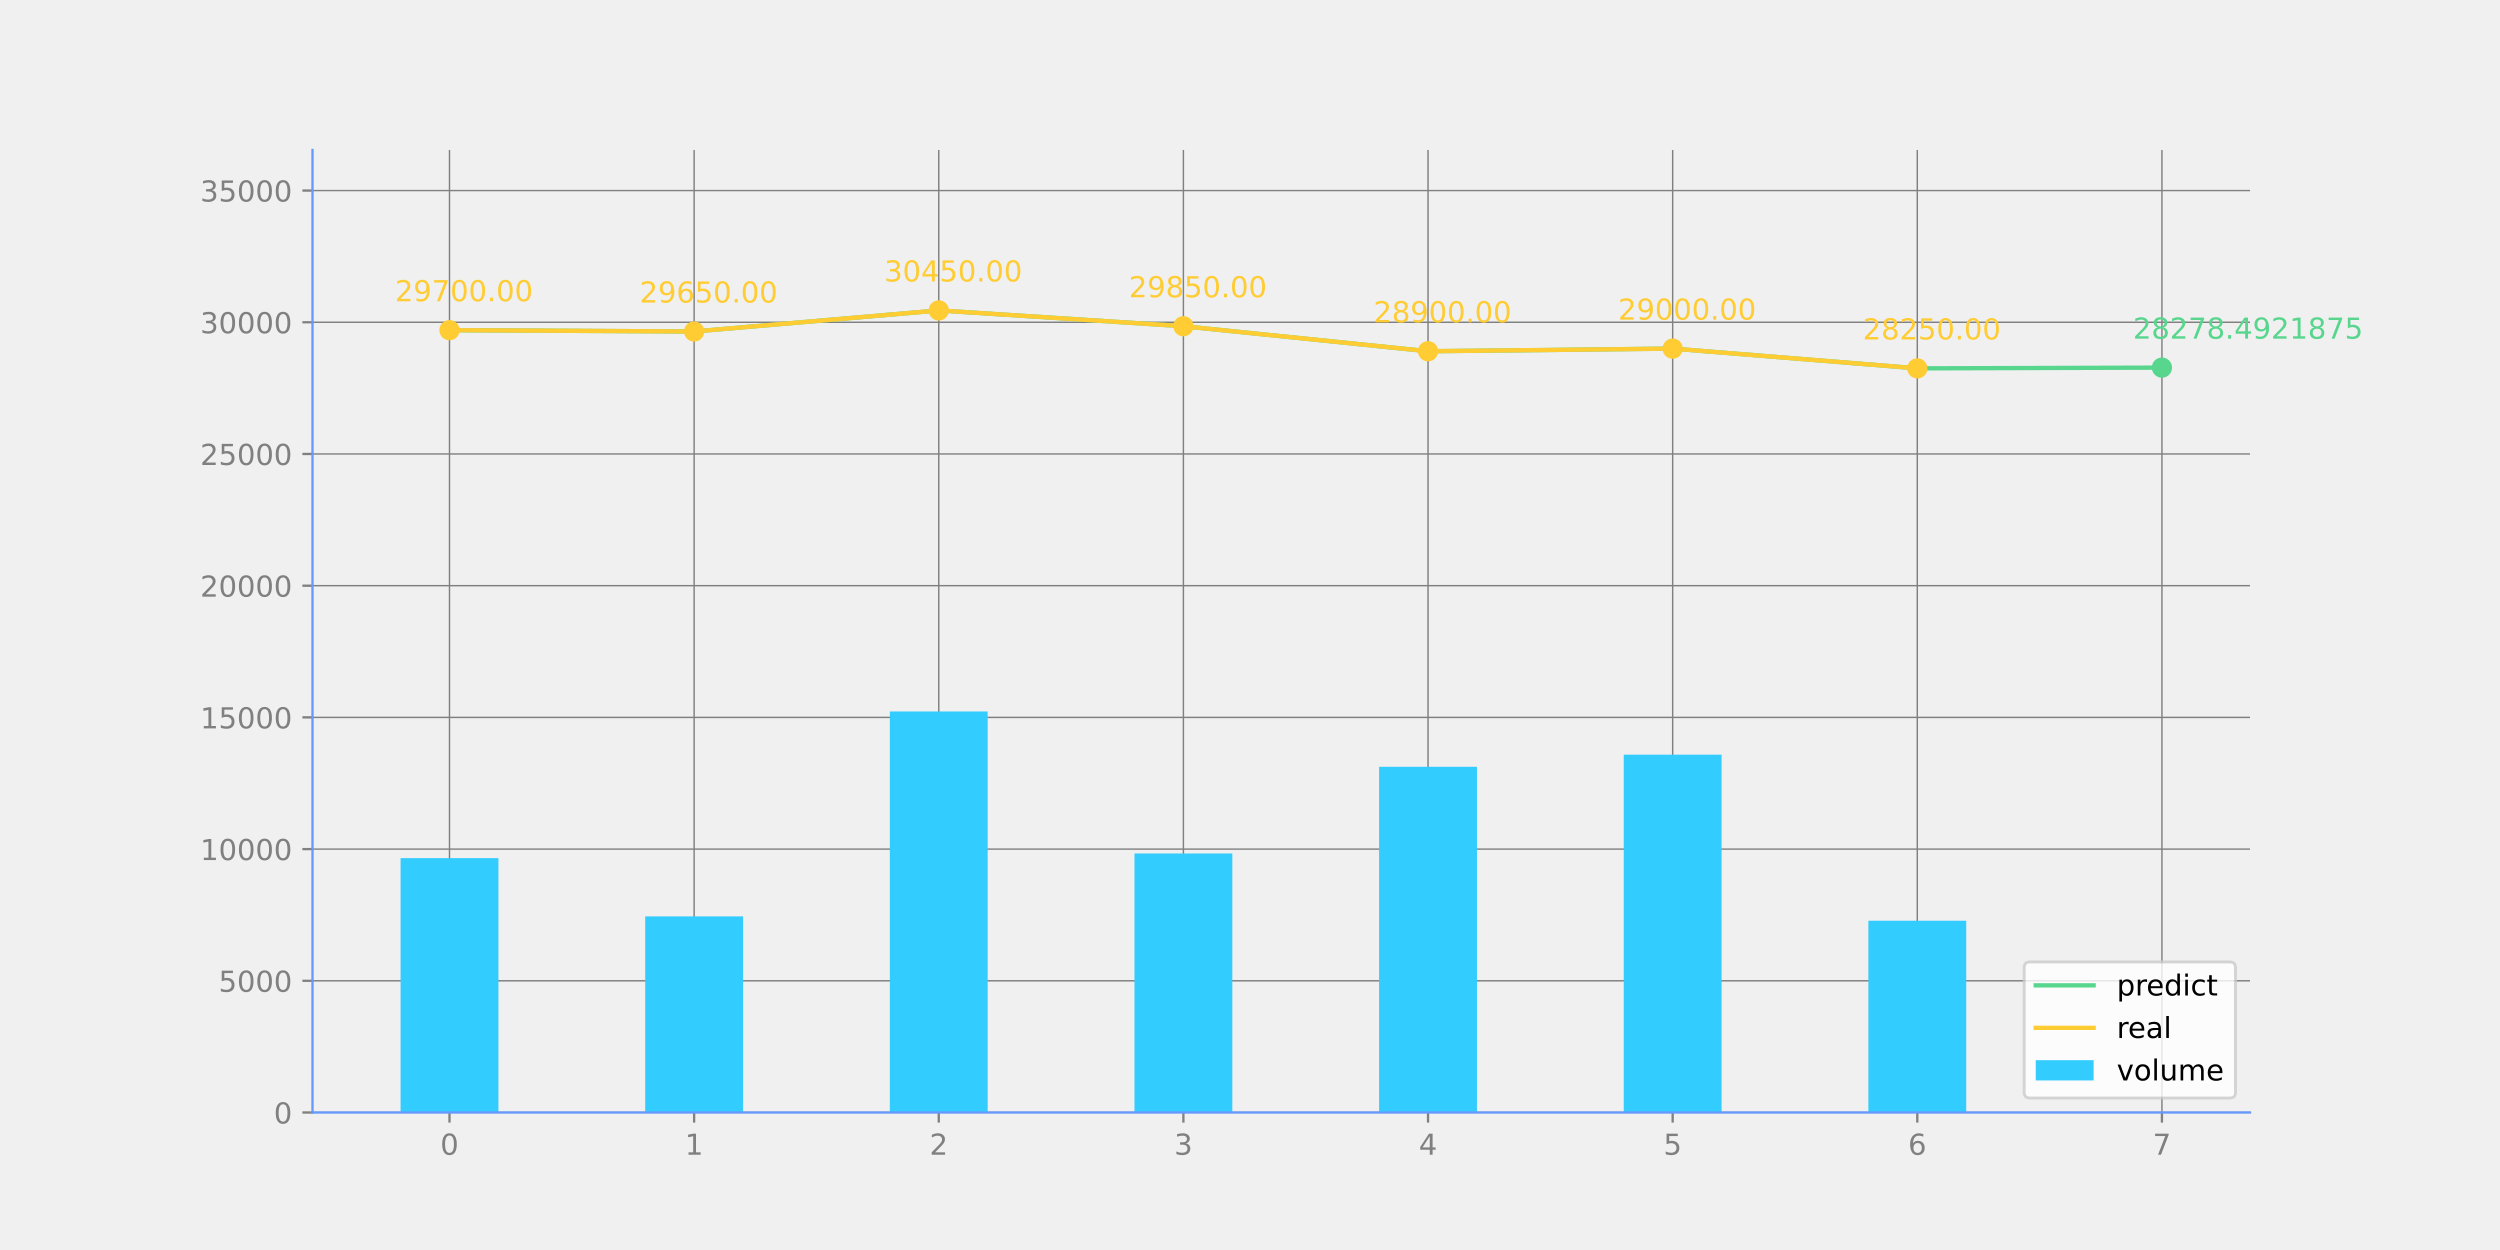
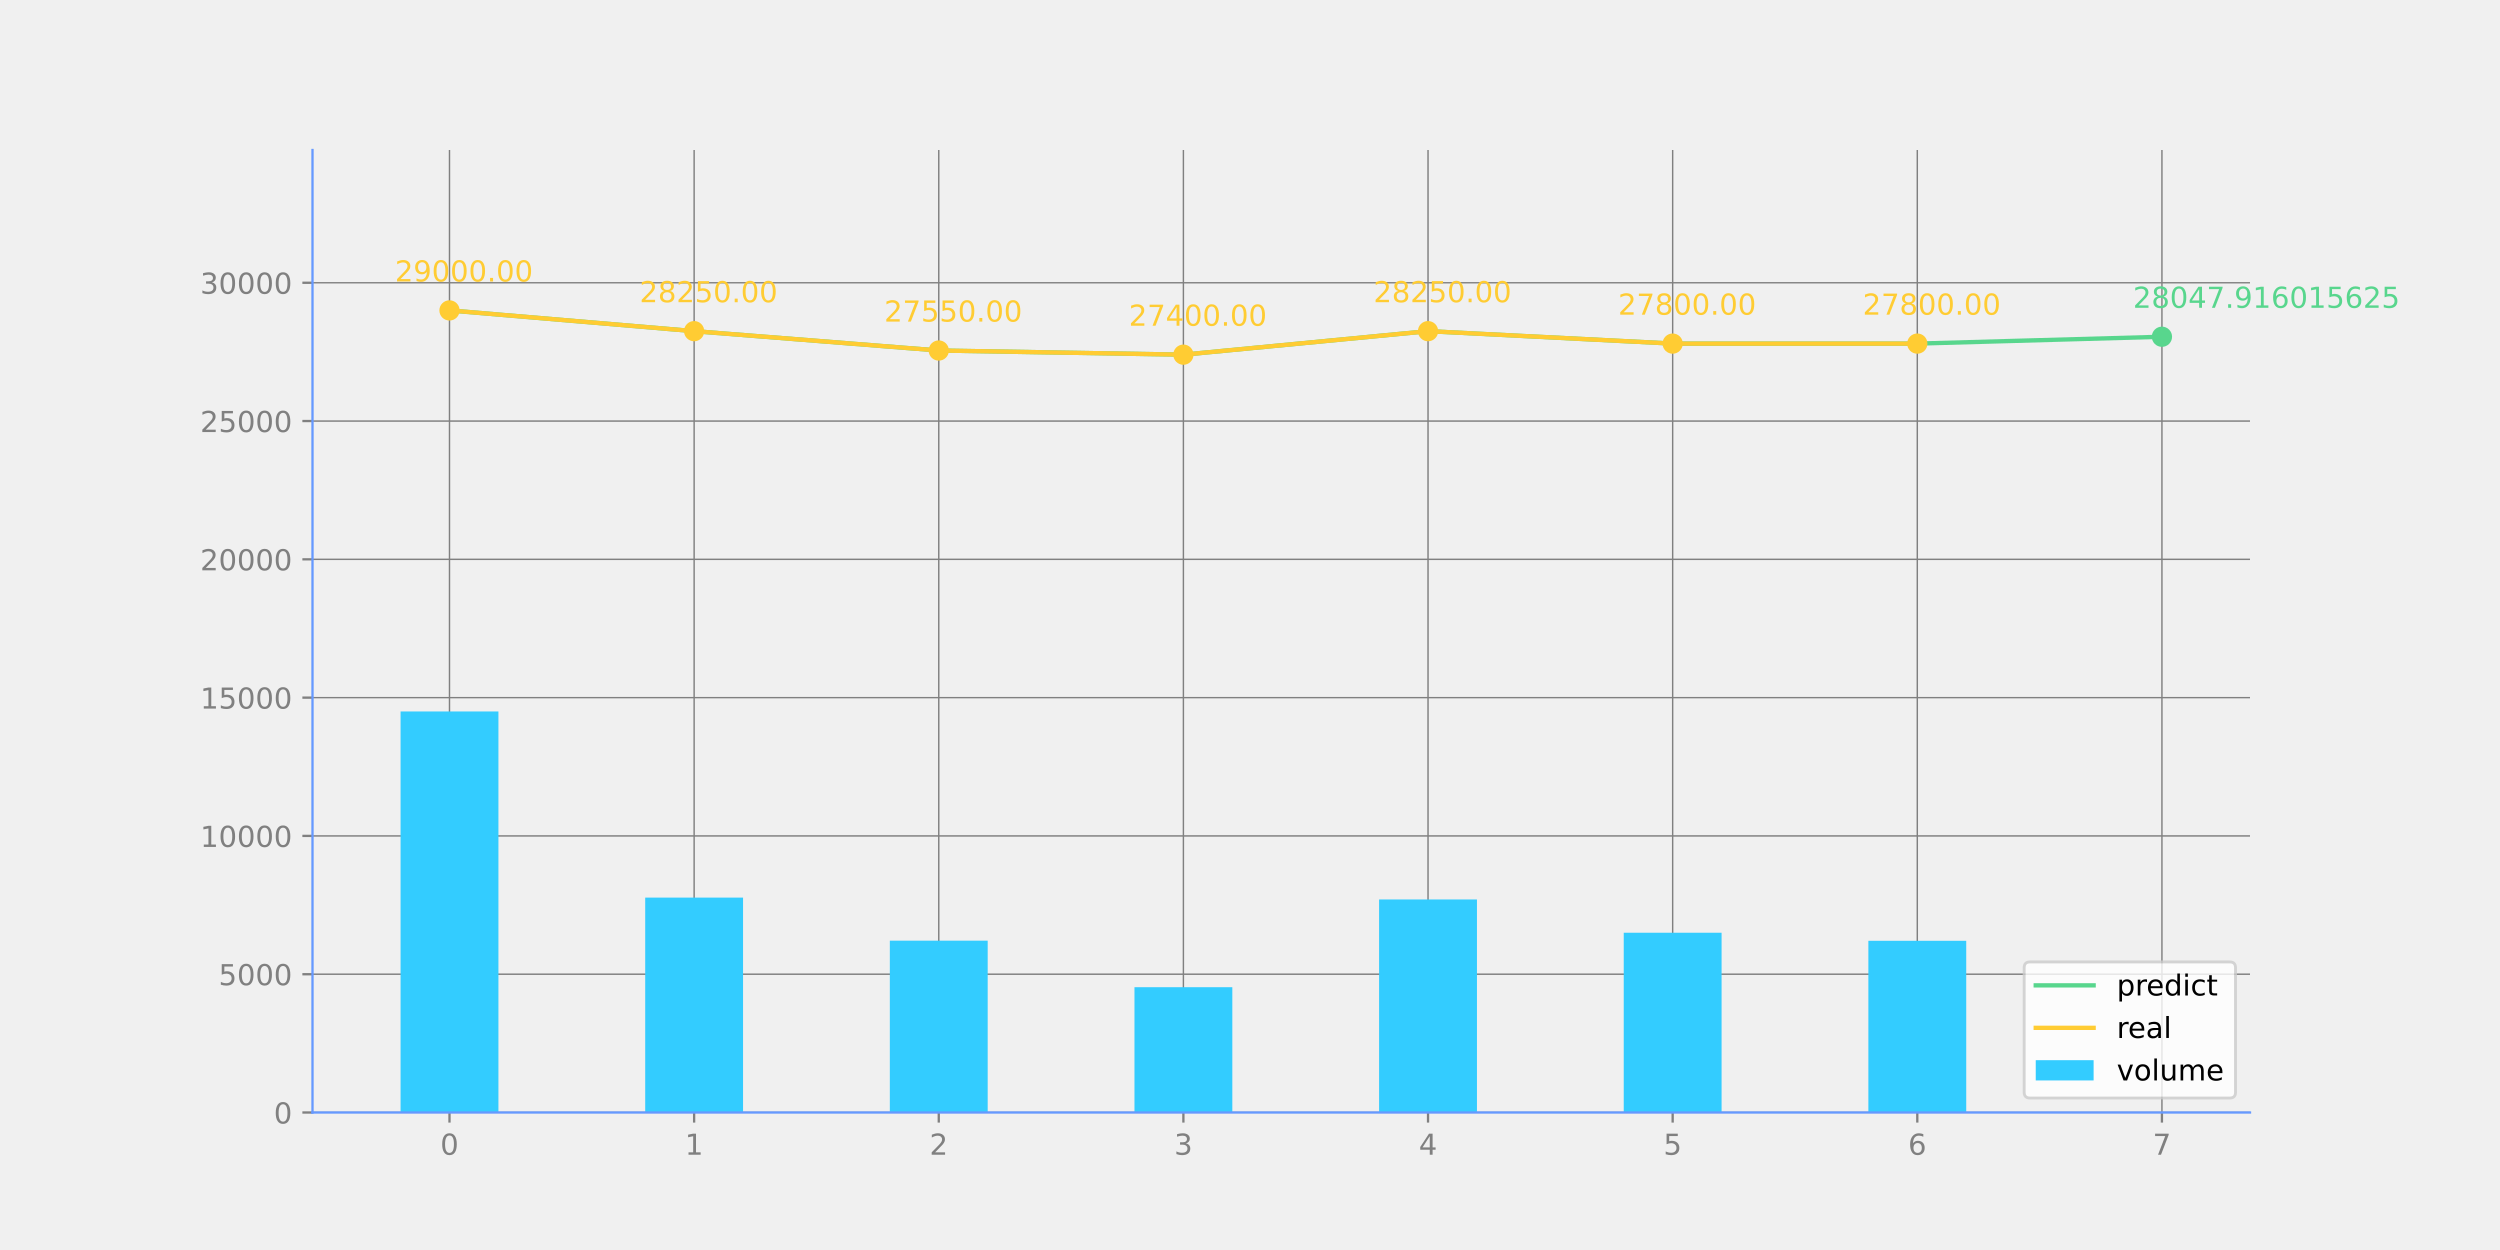
<svg xmlns="http://www.w3.org/2000/svg" xmlns:xlink="http://www.w3.org/1999/xlink" width="864pt" height="432pt" viewBox="0 0 864 432" version="1.1">
  <defs>
    <style type="text/css">*{stroke-linejoin: round; stroke-linecap: butt}</style>
  </defs>
  <g id="figure_1">
    <g id="patch_1">
      <path d="M 0 432  L 864 432  L 864 0  L 0 0  L 0 432  z " style="fill: none" />
    </g>
    <g id="axes_1">
      <g id="patch_2">
        <path d="M 108 384.48  L 777.6 384.48  L 777.6 51.84  L 108 51.84  L 108 384.48  z " style="fill: none" />
      </g>
      <g id="matplotlib.axis_1">
        <g id="xtick_1">
          <g id="line2d_1">
-             <path d="M 155.345 384.48  L 155.345 51.84  " clip-path="url(#p6a8d623528)" style="fill: none; stroke: #808080; stroke-width: 0.5; stroke-linecap: square" />
+             <path d="M 155.345 384.48  L 155.345 51.84  " clip-path="url(#p97a3a92ee5)" style="fill: none; stroke: #808080; stroke-width: 0.5; stroke-linecap: square" />
          </g>
          <g id="line2d_2">
            <defs>
-               <path id="mfc007e3dbb" d="M 0 0  L 0 3.5  " style="stroke: #808080; stroke-width: 0.8" />
+               <path id="m725c1db428" d="M 0 0  L 0 3.5  " style="stroke: #808080; stroke-width: 0.8" />
            </defs>
            <g>
-               <use xlink:href="#mfc007e3dbb" x="155.345" y="384.48" style="fill: #808080; stroke: #808080; stroke-width: 0.8" />
+               <use xlink:href="#m725c1db428" x="155.345" y="384.48" style="fill: #808080; stroke: #808080; stroke-width: 0.8" />
            </g>
          </g>
          <g id="text_1">
            <g style="fill: #808080" transform="translate(152.1642 399.0784) scale(0.1 -0.1)">
              <defs>
                <path id="DejaVuSans-30" d="M 2034 4250  Q 1547 4250 1301 3770  Q 1056 3291 1056 2328  Q 1056 1369 1301 889  Q 1547 409 2034 409  Q 2525 409 2770 889  Q 3016 1369 3016 2328  Q 3016 3291 2770 3770  Q 2525 4250 2034 4250  z M 2034 4750  Q 2819 4750 3233 4129  Q 3647 3509 3647 2328  Q 3647 1150 3233 529  Q 2819 -91 2034 -91  Q 1250 -91 836 529  Q 422 1150 422 2328  Q 422 3509 836 4129  Q 1250 4750 2034 4750  z " transform="scale(0.015625)" />
              </defs>
              <use xlink:href="#DejaVuSans-30" />
            </g>
          </g>
        </g>
        <g id="xtick_2">
          <g id="line2d_3">
-             <path d="M 239.891 384.48  L 239.891 51.84  " clip-path="url(#p6a8d623528)" style="fill: none; stroke: #808080; stroke-width: 0.5; stroke-linecap: square" />
+             <path d="M 239.891 384.48  L 239.891 51.84  " clip-path="url(#p97a3a92ee5)" style="fill: none; stroke: #808080; stroke-width: 0.5; stroke-linecap: square" />
          </g>
          <g id="line2d_4">
            <g>
-               <use xlink:href="#mfc007e3dbb" x="239.891" y="384.48" style="fill: #808080; stroke: #808080; stroke-width: 0.8" />
+               <use xlink:href="#m725c1db428" x="239.891" y="384.48" style="fill: #808080; stroke: #808080; stroke-width: 0.8" />
            </g>
          </g>
          <g id="text_2">
            <g style="fill: #808080" transform="translate(236.7097 399.0784) scale(0.1 -0.1)">
              <defs>
                <path id="DejaVuSans-31" d="M 794 531  L 1825 531  L 1825 4091  L 703 3866  L 703 4441  L 1819 4666  L 2450 4666  L 2450 531  L 3481 531  L 3481 0  L 794 0  L 794 531  z " transform="scale(0.015625)" />
              </defs>
              <use xlink:href="#DejaVuSans-31" />
            </g>
          </g>
        </g>
        <g id="xtick_3">
          <g id="line2d_5">
-             <path d="M 324.436 384.48  L 324.436 51.84  " clip-path="url(#p6a8d623528)" style="fill: none; stroke: #808080; stroke-width: 0.5; stroke-linecap: square" />
+             <path d="M 324.436 384.48  L 324.436 51.84  " clip-path="url(#p97a3a92ee5)" style="fill: none; stroke: #808080; stroke-width: 0.5; stroke-linecap: square" />
          </g>
          <g id="line2d_6">
            <g>
-               <use xlink:href="#mfc007e3dbb" x="324.436" y="384.48" style="fill: #808080; stroke: #808080; stroke-width: 0.8" />
+               <use xlink:href="#m725c1db428" x="324.436" y="384.48" style="fill: #808080; stroke: #808080; stroke-width: 0.8" />
            </g>
          </g>
          <g id="text_3">
            <g style="fill: #808080" transform="translate(321.2551 399.0784) scale(0.1 -0.1)">
              <defs>
                <path id="DejaVuSans-32" d="M 1228 531  L 3431 531  L 3431 0  L 469 0  L 469 531  Q 828 903 1448 1529  Q 2069 2156 2228 2338  Q 2531 2678 2651 2914  Q 2772 3150 2772 3378  Q 2772 3750 2511 3984  Q 2250 4219 1831 4219  Q 1534 4219 1204 4116  Q 875 4013 500 3803  L 500 4441  Q 881 4594 1212 4672  Q 1544 4750 1819 4750  Q 2544 4750 2975 4387  Q 3406 4025 3406 3419  Q 3406 3131 3298 2873  Q 3191 2616 2906 2266  Q 2828 2175 2409 1742  Q 1991 1309 1228 531  z " transform="scale(0.015625)" />
              </defs>
              <use xlink:href="#DejaVuSans-32" />
            </g>
          </g>
        </g>
        <g id="xtick_4">
          <g id="line2d_7">
-             <path d="M 408.982 384.48  L 408.982 51.84  " clip-path="url(#p6a8d623528)" style="fill: none; stroke: #808080; stroke-width: 0.5; stroke-linecap: square" />
+             <path d="M 408.982 384.48  L 408.982 51.84  " clip-path="url(#p97a3a92ee5)" style="fill: none; stroke: #808080; stroke-width: 0.5; stroke-linecap: square" />
          </g>
          <g id="line2d_8">
            <g>
-               <use xlink:href="#mfc007e3dbb" x="408.982" y="384.48" style="fill: #808080; stroke: #808080; stroke-width: 0.8" />
+               <use xlink:href="#m725c1db428" x="408.982" y="384.48" style="fill: #808080; stroke: #808080; stroke-width: 0.8" />
            </g>
          </g>
          <g id="text_4">
            <g style="fill: #808080" transform="translate(405.8006 399.0784) scale(0.1 -0.1)">
              <defs>
                <path id="DejaVuSans-33" d="M 2597 2516  Q 3050 2419 3304 2112  Q 3559 1806 3559 1356  Q 3559 666 3084 287  Q 2609 -91 1734 -91  Q 1441 -91 1130 -33  Q 819 25 488 141  L 488 750  Q 750 597 1062 519  Q 1375 441 1716 441  Q 2309 441 2620 675  Q 2931 909 2931 1356  Q 2931 1769 2642 2001  Q 2353 2234 1838 2234  L 1294 2234  L 1294 2753  L 1863 2753  Q 2328 2753 2575 2939  Q 2822 3125 2822 3475  Q 2822 3834 2567 4026  Q 2313 4219 1838 4219  Q 1578 4219 1281 4162  Q 984 4106 628 3988  L 628 4550  Q 988 4650 1302 4700  Q 1616 4750 1894 4750  Q 2613 4750 3031 4423  Q 3450 4097 3450 3541  Q 3450 3153 3228 2886  Q 3006 2619 2597 2516  z " transform="scale(0.015625)" />
              </defs>
              <use xlink:href="#DejaVuSans-33" />
            </g>
          </g>
        </g>
        <g id="xtick_5">
          <g id="line2d_9">
-             <path d="M 493.527 384.48  L 493.527 51.84  " clip-path="url(#p6a8d623528)" style="fill: none; stroke: #808080; stroke-width: 0.5; stroke-linecap: square" />
+             <path d="M 493.527 384.48  L 493.527 51.84  " clip-path="url(#p97a3a92ee5)" style="fill: none; stroke: #808080; stroke-width: 0.5; stroke-linecap: square" />
          </g>
          <g id="line2d_10">
            <g>
-               <use xlink:href="#mfc007e3dbb" x="493.527" y="384.48" style="fill: #808080; stroke: #808080; stroke-width: 0.8" />
+               <use xlink:href="#m725c1db428" x="493.527" y="384.48" style="fill: #808080; stroke: #808080; stroke-width: 0.8" />
            </g>
          </g>
          <g id="text_5">
            <g style="fill: #808080" transform="translate(490.346 399.0784) scale(0.1 -0.1)">
              <defs>
                <path id="DejaVuSans-34" d="M 2419 4116  L 825 1625  L 2419 1625  L 2419 4116  z M 2253 4666  L 3047 4666  L 3047 1625  L 3713 1625  L 3713 1100  L 3047 1100  L 3047 0  L 2419 0  L 2419 1100  L 313 1100  L 313 1709  L 2253 4666  z " transform="scale(0.015625)" />
              </defs>
              <use xlink:href="#DejaVuSans-34" />
            </g>
          </g>
        </g>
        <g id="xtick_6">
          <g id="line2d_11">
-             <path d="M 578.073 384.48  L 578.073 51.84  " clip-path="url(#p6a8d623528)" style="fill: none; stroke: #808080; stroke-width: 0.5; stroke-linecap: square" />
+             <path d="M 578.073 384.48  L 578.073 51.84  " clip-path="url(#p97a3a92ee5)" style="fill: none; stroke: #808080; stroke-width: 0.5; stroke-linecap: square" />
          </g>
          <g id="line2d_12">
            <g>
-               <use xlink:href="#mfc007e3dbb" x="578.073" y="384.48" style="fill: #808080; stroke: #808080; stroke-width: 0.8" />
+               <use xlink:href="#m725c1db428" x="578.073" y="384.48" style="fill: #808080; stroke: #808080; stroke-width: 0.8" />
            </g>
          </g>
          <g id="text_6">
            <g style="fill: #808080" transform="translate(574.8915 399.0784) scale(0.1 -0.1)">
              <defs>
                <path id="DejaVuSans-35" d="M 691 4666  L 3169 4666  L 3169 4134  L 1269 4134  L 1269 2991  Q 1406 3038 1543 3061  Q 1681 3084 1819 3084  Q 2600 3084 3056 2656  Q 3513 2228 3513 1497  Q 3513 744 3044 326  Q 2575 -91 1722 -91  Q 1428 -91 1123 -41  Q 819 9 494 109  L 494 744  Q 775 591 1075 516  Q 1375 441 1709 441  Q 2250 441 2565 725  Q 2881 1009 2881 1497  Q 2881 1984 2565 2268  Q 2250 2553 1709 2553  Q 1456 2553 1204 2497  Q 953 2441 691 2322  L 691 4666  z " transform="scale(0.015625)" />
              </defs>
              <use xlink:href="#DejaVuSans-35" />
            </g>
          </g>
        </g>
        <g id="xtick_7">
          <g id="line2d_13">
-             <path d="M 662.618 384.48  L 662.618 51.84  " clip-path="url(#p6a8d623528)" style="fill: none; stroke: #808080; stroke-width: 0.5; stroke-linecap: square" />
+             <path d="M 662.618 384.48  L 662.618 51.84  " clip-path="url(#p97a3a92ee5)" style="fill: none; stroke: #808080; stroke-width: 0.5; stroke-linecap: square" />
          </g>
          <g id="line2d_14">
            <g>
-               <use xlink:href="#mfc007e3dbb" x="662.618" y="384.48" style="fill: #808080; stroke: #808080; stroke-width: 0.8" />
+               <use xlink:href="#m725c1db428" x="662.618" y="384.48" style="fill: #808080; stroke: #808080; stroke-width: 0.8" />
            </g>
          </g>
          <g id="text_7">
            <g style="fill: #808080" transform="translate(659.4369 399.0784) scale(0.1 -0.1)">
              <defs>
                <path id="DejaVuSans-36" d="M 2113 2584  Q 1688 2584 1439 2293  Q 1191 2003 1191 1497  Q 1191 994 1439 701  Q 1688 409 2113 409  Q 2538 409 2786 701  Q 3034 994 3034 1497  Q 3034 2003 2786 2293  Q 2538 2584 2113 2584  z M 3366 4563  L 3366 3988  Q 3128 4100 2886 4159  Q 2644 4219 2406 4219  Q 1781 4219 1451 3797  Q 1122 3375 1075 2522  Q 1259 2794 1537 2939  Q 1816 3084 2150 3084  Q 2853 3084 3261 2657  Q 3669 2231 3669 1497  Q 3669 778 3244 343  Q 2819 -91 2113 -91  Q 1303 -91 875 529  Q 447 1150 447 2328  Q 447 3434 972 4092  Q 1497 4750 2381 4750  Q 2619 4750 2861 4703  Q 3103 4656 3366 4563  z " transform="scale(0.015625)" />
              </defs>
              <use xlink:href="#DejaVuSans-36" />
            </g>
          </g>
        </g>
        <g id="xtick_8">
          <g id="line2d_15">
-             <path d="M 747.164 384.48  L 747.164 51.84  " clip-path="url(#p6a8d623528)" style="fill: none; stroke: #808080; stroke-width: 0.5; stroke-linecap: square" />
+             <path d="M 747.164 384.48  L 747.164 51.84  " clip-path="url(#p97a3a92ee5)" style="fill: none; stroke: #808080; stroke-width: 0.5; stroke-linecap: square" />
          </g>
          <g id="line2d_16">
            <g>
-               <use xlink:href="#mfc007e3dbb" x="747.164" y="384.48" style="fill: #808080; stroke: #808080; stroke-width: 0.8" />
+               <use xlink:href="#m725c1db428" x="747.164" y="384.48" style="fill: #808080; stroke: #808080; stroke-width: 0.8" />
            </g>
          </g>
          <g id="text_8">
            <g style="fill: #808080" transform="translate(743.9824 399.0784) scale(0.1 -0.1)">
              <defs>
                <path id="DejaVuSans-37" d="M 525 4666  L 3525 4666  L 3525 4397  L 1831 0  L 1172 0  L 2766 4134  L 525 4134  L 525 4666  z " transform="scale(0.015625)" />
              </defs>
              <use xlink:href="#DejaVuSans-37" />
            </g>
          </g>
        </g>
      </g>
      <g id="matplotlib.axis_2">
        <g id="ytick_1">
          <g id="line2d_17">
-             <path d="M 108 384.48  L 777.6 384.48  " clip-path="url(#p6a8d623528)" style="fill: none; stroke: #808080; stroke-width: 0.5; stroke-linecap: square" />
+             <path d="M 108 384.48  L 777.6 384.48  " clip-path="url(#p97a3a92ee5)" style="fill: none; stroke: #808080; stroke-width: 0.5; stroke-linecap: square" />
          </g>
          <g id="line2d_18">
            <defs>
-               <path id="m6f99b2adfb" d="M 0 0  L -3.5 0  " style="stroke: #808080; stroke-width: 0.8" />
+               <path id="mc962f491fb" d="M 0 0  L -3.5 0  " style="stroke: #808080; stroke-width: 0.8" />
            </defs>
            <g>
-               <use xlink:href="#m6f99b2adfb" x="108" y="384.48" style="fill: #808080; stroke: #808080; stroke-width: 0.8" />
+               <use xlink:href="#mc962f491fb" x="108" y="384.48" style="fill: #808080; stroke: #808080; stroke-width: 0.8" />
            </g>
          </g>
          <g id="text_9">
            <g style="fill: #808080" transform="translate(94.6375 388.2792) scale(0.1 -0.1)">
              <use xlink:href="#DejaVuSans-30" />
            </g>
          </g>
        </g>
        <g id="ytick_2">
          <g id="line2d_19">
-             <path d="M 108 338.963  L 777.6 338.963  " clip-path="url(#p6a8d623528)" style="fill: none; stroke: #808080; stroke-width: 0.5; stroke-linecap: square" />
+             <path d="M 108 336.687  L 777.6 336.687  " clip-path="url(#p97a3a92ee5)" style="fill: none; stroke: #808080; stroke-width: 0.5; stroke-linecap: square" />
          </g>
          <g id="line2d_20">
            <g>
-               <use xlink:href="#m6f99b2adfb" x="108" y="338.963" style="fill: #808080; stroke: #808080; stroke-width: 0.8" />
+               <use xlink:href="#mc962f491fb" x="108" y="336.687" style="fill: #808080; stroke: #808080; stroke-width: 0.8" />
            </g>
          </g>
          <g id="text_10">
-             <g style="fill: #808080" transform="translate(75.55 342.762) scale(0.1 -0.1)">
+             <g style="fill: #808080" transform="translate(75.55 340.4861) scale(0.1 -0.1)">
              <use xlink:href="#DejaVuSans-35" />
              <use xlink:href="#DejaVuSans-30" x="63.623" />
              <use xlink:href="#DejaVuSans-30" x="127.246" />
              <use xlink:href="#DejaVuSans-30" x="190.869" />
            </g>
          </g>
        </g>
        <g id="ytick_3">
          <g id="line2d_21">
-             <path d="M 108 293.446  L 777.6 293.446  " clip-path="url(#p6a8d623528)" style="fill: none; stroke: #808080; stroke-width: 0.5; stroke-linecap: square" />
+             <path d="M 108 288.894  L 777.6 288.894  " clip-path="url(#p97a3a92ee5)" style="fill: none; stroke: #808080; stroke-width: 0.5; stroke-linecap: square" />
          </g>
          <g id="line2d_22">
            <g>
-               <use xlink:href="#m6f99b2adfb" x="108" y="293.446" style="fill: #808080; stroke: #808080; stroke-width: 0.8" />
+               <use xlink:href="#mc962f491fb" x="108" y="288.894" style="fill: #808080; stroke: #808080; stroke-width: 0.8" />
            </g>
          </g>
          <g id="text_11">
-             <g style="fill: #808080" transform="translate(69.1875 297.2447) scale(0.1 -0.1)">
+             <g style="fill: #808080" transform="translate(69.1875 292.693) scale(0.1 -0.1)">
              <use xlink:href="#DejaVuSans-31" />
              <use xlink:href="#DejaVuSans-30" x="63.623" />
              <use xlink:href="#DejaVuSans-30" x="127.246" />
              <use xlink:href="#DejaVuSans-30" x="190.869" />
              <use xlink:href="#DejaVuSans-30" x="254.492" />
            </g>
          </g>
        </g>
        <g id="ytick_4">
          <g id="line2d_23">
-             <path d="M 108 247.928  L 777.6 247.928  " clip-path="url(#p6a8d623528)" style="fill: none; stroke: #808080; stroke-width: 0.5; stroke-linecap: square" />
+             <path d="M 108 241.101  L 777.6 241.101  " clip-path="url(#p97a3a92ee5)" style="fill: none; stroke: #808080; stroke-width: 0.5; stroke-linecap: square" />
          </g>
          <g id="line2d_24">
            <g>
-               <use xlink:href="#m6f99b2adfb" x="108" y="247.928" style="fill: #808080; stroke: #808080; stroke-width: 0.8" />
+               <use xlink:href="#mc962f491fb" x="108" y="241.101" style="fill: #808080; stroke: #808080; stroke-width: 0.8" />
            </g>
          </g>
          <g id="text_12">
-             <g style="fill: #808080" transform="translate(69.1875 251.7275) scale(0.1 -0.1)">
+             <g style="fill: #808080" transform="translate(69.1875 244.8999) scale(0.1 -0.1)">
              <use xlink:href="#DejaVuSans-31" />
              <use xlink:href="#DejaVuSans-35" x="63.623" />
              <use xlink:href="#DejaVuSans-30" x="127.246" />
              <use xlink:href="#DejaVuSans-30" x="190.869" />
              <use xlink:href="#DejaVuSans-30" x="254.492" />
            </g>
          </g>
        </g>
        <g id="ytick_5">
          <g id="line2d_25">
-             <path d="M 108 202.411  L 777.6 202.411  " clip-path="url(#p6a8d623528)" style="fill: none; stroke: #808080; stroke-width: 0.5; stroke-linecap: square" />
+             <path d="M 108 193.308  L 777.6 193.308  " clip-path="url(#p97a3a92ee5)" style="fill: none; stroke: #808080; stroke-width: 0.5; stroke-linecap: square" />
          </g>
          <g id="line2d_26">
            <g>
-               <use xlink:href="#m6f99b2adfb" x="108" y="202.411" style="fill: #808080; stroke: #808080; stroke-width: 0.8" />
+               <use xlink:href="#mc962f491fb" x="108" y="193.308" style="fill: #808080; stroke: #808080; stroke-width: 0.8" />
            </g>
          </g>
          <g id="text_13">
-             <g style="fill: #808080" transform="translate(69.1875 206.2103) scale(0.1 -0.1)">
+             <g style="fill: #808080" transform="translate(69.1875 197.1068) scale(0.1 -0.1)">
              <use xlink:href="#DejaVuSans-32" />
              <use xlink:href="#DejaVuSans-30" x="63.623" />
              <use xlink:href="#DejaVuSans-30" x="127.246" />
              <use xlink:href="#DejaVuSans-30" x="190.869" />
              <use xlink:href="#DejaVuSans-30" x="254.492" />
            </g>
          </g>
        </g>
        <g id="ytick_6">
          <g id="line2d_27">
-             <path d="M 108 156.894  L 777.6 156.894  " clip-path="url(#p6a8d623528)" style="fill: none; stroke: #808080; stroke-width: 0.5; stroke-linecap: square" />
+             <path d="M 108 145.514  L 777.6 145.514  " clip-path="url(#p97a3a92ee5)" style="fill: none; stroke: #808080; stroke-width: 0.5; stroke-linecap: square" />
          </g>
          <g id="line2d_28">
            <g>
-               <use xlink:href="#m6f99b2adfb" x="108" y="156.894" style="fill: #808080; stroke: #808080; stroke-width: 0.8" />
+               <use xlink:href="#mc962f491fb" x="108" y="145.514" style="fill: #808080; stroke: #808080; stroke-width: 0.8" />
            </g>
          </g>
          <g id="text_14">
-             <g style="fill: #808080" transform="translate(69.1875 160.693) scale(0.1 -0.1)">
+             <g style="fill: #808080" transform="translate(69.1875 149.3137) scale(0.1 -0.1)">
              <use xlink:href="#DejaVuSans-32" />
              <use xlink:href="#DejaVuSans-35" x="63.623" />
              <use xlink:href="#DejaVuSans-30" x="127.246" />
              <use xlink:href="#DejaVuSans-30" x="190.869" />
              <use xlink:href="#DejaVuSans-30" x="254.492" />
            </g>
          </g>
        </g>
        <g id="ytick_7">
          <g id="line2d_29">
-             <path d="M 108 111.377  L 777.6 111.377  " clip-path="url(#p6a8d623528)" style="fill: none; stroke: #808080; stroke-width: 0.5; stroke-linecap: square" />
+             <path d="M 108 97.721  L 777.6 97.721  " clip-path="url(#p97a3a92ee5)" style="fill: none; stroke: #808080; stroke-width: 0.5; stroke-linecap: square" />
          </g>
          <g id="line2d_30">
            <g>
-               <use xlink:href="#m6f99b2adfb" x="108" y="111.377" style="fill: #808080; stroke: #808080; stroke-width: 0.8" />
+               <use xlink:href="#mc962f491fb" x="108" y="97.721" style="fill: #808080; stroke: #808080; stroke-width: 0.8" />
            </g>
          </g>
          <g id="text_15">
-             <g style="fill: #808080" transform="translate(69.1875 115.1758) scale(0.1 -0.1)">
+             <g style="fill: #808080" transform="translate(69.1875 101.5206) scale(0.1 -0.1)">
              <use xlink:href="#DejaVuSans-33" />
              <use xlink:href="#DejaVuSans-30" x="63.623" />
              <use xlink:href="#DejaVuSans-30" x="127.246" />
              <use xlink:href="#DejaVuSans-30" x="190.869" />
              <use xlink:href="#DejaVuSans-30" x="254.492" />
            </g>
          </g>
        </g>
-         <g id="ytick_8">
-           <g id="line2d_31">
-             <path d="M 108 65.859  L 777.6 65.859  " clip-path="url(#p6a8d623528)" style="fill: none; stroke: #808080; stroke-width: 0.5; stroke-linecap: square" />
-           </g>
-           <g id="line2d_32">
-             <g>
-               <use xlink:href="#m6f99b2adfb" x="108" y="65.859" style="fill: #808080; stroke: #808080; stroke-width: 0.8" />
-             </g>
-           </g>
-           <g id="text_16">
-             <g style="fill: #808080" transform="translate(69.1875 69.65853) scale(0.1 -0.1)">
-               <use xlink:href="#DejaVuSans-33" />
-               <use xlink:href="#DejaVuSans-35" x="63.623" />
-               <use xlink:href="#DejaVuSans-30" x="127.246" />
-               <use xlink:href="#DejaVuSans-30" x="190.869" />
-               <use xlink:href="#DejaVuSans-30" x="254.492" />
-             </g>
-           </g>
-         </g>
-       </g>
-       <g id="line2d_33">
-         <path d="M 155.345 114.108  L 239.891 114.563  L 324.436 107.28  L 408.982 112.742  L 493.527 121.39  L 578.073 120.48  L 662.618 127.308  L 747.164 127.048  " clip-path="url(#p6a8d623528)" style="fill: none; stroke: #58d68d; stroke-width: 1.5; stroke-linecap: square" />
-       </g>
-       <g id="line2d_34">
-         <path d="M 155.345 114.108  L 239.891 114.563  L 324.436 107.28  L 408.982 112.742  L 493.527 121.39  L 578.073 120.48  L 662.618 127.308  " clip-path="url(#p6a8d623528)" style="fill: none; stroke: #ffcc33; stroke-width: 1.5; stroke-linecap: square" />
+       </g>
+       <g id="line2d_31">
+         <path d="M 155.345 107.28  L 239.891 114.449  L 324.436 121.14  L 408.982 122.574  L 493.527 114.449  L 578.073 118.75  L 662.618 118.75  L 747.164 116.381  " clip-path="url(#p97a3a92ee5)" style="fill: none; stroke: #58d68d; stroke-width: 1.5; stroke-linecap: square" />
+       </g>
+       <g id="line2d_32">
+         <path d="M 155.345 107.28  L 239.891 114.449  L 324.436 121.14  L 408.982 122.574  L 493.527 114.449  L 578.073 118.75  L 662.618 118.75  " clip-path="url(#p97a3a92ee5)" style="fill: none; stroke: #ffcc33; stroke-width: 1.5; stroke-linecap: square" />
      </g>
      <g id="patch_3">
-         <path d="M 138.436 384.48  L 172.255 384.48  L 172.255 296.578  L 138.436 296.578  z " clip-path="url(#p6a8d623528)" style="fill: #33ccff" />
+         <path d="M 138.436 384.48  L 172.255 384.48  L 172.255 245.88  L 138.436 245.88  z " clip-path="url(#p97a3a92ee5)" style="fill: #33ccff" />
      </g>
      <g id="patch_4">
-         <path d="M 222.982 384.48  L 256.8 384.48  L 256.8 316.708  L 222.982 316.708  z " clip-path="url(#p6a8d623528)" style="fill: #33ccff" />
+         <path d="M 222.982 384.48  L 256.8 384.48  L 256.8 310.209  L 222.982 310.209  z " clip-path="url(#p97a3a92ee5)" style="fill: #33ccff" />
      </g>
      <g id="patch_5">
-         <path d="M 307.527 384.48  L 341.345 384.48  L 341.345 245.88  L 307.527 245.88  z " clip-path="url(#p6a8d623528)" style="fill: #33ccff" />
+         <path d="M 307.527 384.48  L 341.345 384.48  L 341.345 325.102  L 307.527 325.102  z " clip-path="url(#p97a3a92ee5)" style="fill: #33ccff" />
      </g>
      <g id="patch_6">
-         <path d="M 392.073 384.48  L 425.891 384.48  L 425.891 294.957  L 392.073 294.957  z " clip-path="url(#p6a8d623528)" style="fill: #33ccff" />
+         <path d="M 392.073 384.48  L 425.891 384.48  L 425.891 341.168  L 392.073 341.168  z " clip-path="url(#p97a3a92ee5)" style="fill: #33ccff" />
      </g>
      <g id="patch_7">
-         <path d="M 476.618 384.48  L 510.436 384.48  L 510.436 265.003  L 476.618 265.003  z " clip-path="url(#p6a8d623528)" style="fill: #33ccff" />
+         <path d="M 476.618 384.48  L 510.436 384.48  L 510.436 310.851  L 476.618 310.851  z " clip-path="url(#p97a3a92ee5)" style="fill: #33ccff" />
      </g>
      <g id="patch_8">
-         <path d="M 561.164 384.48  L 594.982 384.48  L 594.982 260.815  L 561.164 260.815  z " clip-path="url(#p6a8d623528)" style="fill: #33ccff" />
+         <path d="M 561.164 384.48  L 594.982 384.48  L 594.982 322.353  L 561.164 322.353  z " clip-path="url(#p97a3a92ee5)" style="fill: #33ccff" />
      </g>
      <g id="patch_9">
-         <path d="M 645.709 384.48  L 679.527 384.48  L 679.527 318.212  L 645.709 318.212  z " clip-path="url(#p6a8d623528)" style="fill: #33ccff" />
+         <path d="M 645.709 384.48  L 679.527 384.48  L 679.527 325.139  L 645.709 325.139  z " clip-path="url(#p97a3a92ee5)" style="fill: #33ccff" />
      </g>
      <g id="PathCollection_1">
        <defs>
-           <path id="m9b8c29ba86" d="M 0 3  C 0.796 3 1.559 2.684 2.121 2.121  C 2.684 1.559 3 0.796 3 0  C 3 -0.796 2.684 -1.559 2.121 -2.121  C 1.559 -2.684 0.796 -3 0 -3  C -0.796 -3 -1.559 -2.684 -2.121 -2.121  C -2.684 -1.559 -3 -0.796 -3 0  C -3 0.796 -2.684 1.559 -2.121 2.121  C -1.559 2.684 -0.796 3 0 3  z " style="stroke: #ffcc33" />
+           <path id="m9372541125" d="M 0 3  C 0.796 3 1.559 2.684 2.121 2.121  C 2.684 1.559 3 0.796 3 0  C 3 -0.796 2.684 -1.559 2.121 -2.121  C 1.559 -2.684 0.796 -3 0 -3  C -0.796 -3 -1.559 -2.684 -2.121 -2.121  C -2.684 -1.559 -3 -0.796 -3 0  C -3 0.796 -2.684 1.559 -2.121 2.121  C -1.559 2.684 -0.796 3 0 3  z " style="stroke: #ffcc33" />
        </defs>
-         <g clip-path="url(#p6a8d623528)">
-           <use xlink:href="#m9b8c29ba86" x="155.345" y="114.108" style="fill: #ffcc33; stroke: #ffcc33" />
-           <use xlink:href="#m9b8c29ba86" x="239.891" y="114.563" style="fill: #ffcc33; stroke: #ffcc33" />
-           <use xlink:href="#m9b8c29ba86" x="324.436" y="107.28" style="fill: #ffcc33; stroke: #ffcc33" />
-           <use xlink:href="#m9b8c29ba86" x="408.982" y="112.742" style="fill: #ffcc33; stroke: #ffcc33" />
-           <use xlink:href="#m9b8c29ba86" x="493.527" y="121.39" style="fill: #ffcc33; stroke: #ffcc33" />
-           <use xlink:href="#m9b8c29ba86" x="578.073" y="120.48" style="fill: #ffcc33; stroke: #ffcc33" />
-           <use xlink:href="#m9b8c29ba86" x="662.618" y="127.308" style="fill: #ffcc33; stroke: #ffcc33" />
-         </g>
-       </g>
-       <g id="text_17">
-         <g style="fill: #ffcc33" transform="translate(136.4876 104.1076) scale(0.1 -0.1)">
+         <g clip-path="url(#p97a3a92ee5)">
+           <use xlink:href="#m9372541125" x="155.345" y="107.28" style="fill: #ffcc33; stroke: #ffcc33" />
+           <use xlink:href="#m9372541125" x="239.891" y="114.449" style="fill: #ffcc33; stroke: #ffcc33" />
+           <use xlink:href="#m9372541125" x="324.436" y="121.14" style="fill: #ffcc33; stroke: #ffcc33" />
+           <use xlink:href="#m9372541125" x="408.982" y="122.574" style="fill: #ffcc33; stroke: #ffcc33" />
+           <use xlink:href="#m9372541125" x="493.527" y="114.449" style="fill: #ffcc33; stroke: #ffcc33" />
+           <use xlink:href="#m9372541125" x="578.073" y="118.75" style="fill: #ffcc33; stroke: #ffcc33" />
+           <use xlink:href="#m9372541125" x="662.618" y="118.75" style="fill: #ffcc33; stroke: #ffcc33" />
+         </g>
+       </g>
+       <g id="text_16">
+         <g style="fill: #ffcc33" transform="translate(136.4876 97.28) scale(0.1 -0.1)">
          <defs>
            <path id="DejaVuSans-39" d="M 703 97  L 703 672  Q 941 559 1184 500  Q 1428 441 1663 441  Q 2288 441 2617 861  Q 2947 1281 2994 2138  Q 2813 1869 2534 1725  Q 2256 1581 1919 1581  Q 1219 1581 811 2004  Q 403 2428 403 3163  Q 403 3881 828 4315  Q 1253 4750 1959 4750  Q 2769 4750 3195 4129  Q 3622 3509 3622 2328  Q 3622 1225 3098 567  Q 2575 -91 1691 -91  Q 1453 -91 1209 -44  Q 966 3 703 97  z M 1959 2075  Q 2384 2075 2632 2365  Q 2881 2656 2881 3163  Q 2881 3666 2632 3958  Q 2384 4250 1959 4250  Q 1534 4250 1286 3958  Q 1038 3666 1038 3163  Q 1038 2656 1286 2365  Q 1534 2075 1959 2075  z " transform="scale(0.015625)" />
            <path id="DejaVuSans-2e" d="M 684 794  L 1344 794  L 1344 0  L 684 0  L 684 794  z " transform="scale(0.015625)" />
          </defs>
          <use xlink:href="#DejaVuSans-32" />
          <use xlink:href="#DejaVuSans-39" x="63.623" />
-           <use xlink:href="#DejaVuSans-37" x="127.246" />
+           <use xlink:href="#DejaVuSans-30" x="127.246" />
          <use xlink:href="#DejaVuSans-30" x="190.869" />
          <use xlink:href="#DejaVuSans-30" x="254.492" />
          <use xlink:href="#DejaVuSans-2e" x="318.115" />
          <use xlink:href="#DejaVuSans-30" x="349.902" />
          <use xlink:href="#DejaVuSans-30" x="413.525" />
        </g>
      </g>
-       <g id="text_18">
-         <g style="fill: #ffcc33" transform="translate(221.0331 104.5628) scale(0.1 -0.1)">
-           <use xlink:href="#DejaVuSans-32" />
-           <use xlink:href="#DejaVuSans-39" x="63.623" />
-           <use xlink:href="#DejaVuSans-36" x="127.246" />
-           <use xlink:href="#DejaVuSans-35" x="190.869" />
-           <use xlink:href="#DejaVuSans-30" x="254.492" />
-           <use xlink:href="#DejaVuSans-2e" x="318.115" />
-           <use xlink:href="#DejaVuSans-30" x="349.902" />
-           <use xlink:href="#DejaVuSans-30" x="413.525" />
-         </g>
-       </g>
-       <g id="text_19">
-         <g style="fill: #ffcc33" transform="translate(305.5786 97.28) scale(0.1 -0.1)">
-           <use xlink:href="#DejaVuSans-33" />
-           <use xlink:href="#DejaVuSans-30" x="63.623" />
-           <use xlink:href="#DejaVuSans-34" x="127.246" />
-           <use xlink:href="#DejaVuSans-35" x="190.869" />
-           <use xlink:href="#DejaVuSans-30" x="254.492" />
-           <use xlink:href="#DejaVuSans-2e" x="318.115" />
-           <use xlink:href="#DejaVuSans-30" x="349.902" />
-           <use xlink:href="#DejaVuSans-30" x="413.525" />
-         </g>
-       </g>
-       <g id="text_20">
-         <g style="fill: #ffcc33" transform="translate(390.124 102.7421) scale(0.1 -0.1)">
+       <g id="text_17">
+         <g style="fill: #ffcc33" transform="translate(221.0331 104.449) scale(0.1 -0.1)">
          <defs>
            <path id="DejaVuSans-38" d="M 2034 2216  Q 1584 2216 1326 1975  Q 1069 1734 1069 1313  Q 1069 891 1326 650  Q 1584 409 2034 409  Q 2484 409 2743 651  Q 3003 894 3003 1313  Q 3003 1734 2745 1975  Q 2488 2216 2034 2216  z M 1403 2484  Q 997 2584 770 2862  Q 544 3141 544 3541  Q 544 4100 942 4425  Q 1341 4750 2034 4750  Q 2731 4750 3128 4425  Q 3525 4100 3525 3541  Q 3525 3141 3298 2862  Q 3072 2584 2669 2484  Q 3125 2378 3379 2068  Q 3634 1759 3634 1313  Q 3634 634 3220 271  Q 2806 -91 2034 -91  Q 1263 -91 848 271  Q 434 634 434 1313  Q 434 1759 690 2068  Q 947 2378 1403 2484  z M 1172 3481  Q 1172 3119 1398 2916  Q 1625 2713 2034 2713  Q 2441 2713 2670 2916  Q 2900 3119 2900 3481  Q 2900 3844 2670 4047  Q 2441 4250 2034 4250  Q 1625 4250 1398 4047  Q 1172 3844 1172 3481  z " transform="scale(0.015625)" />
          </defs>
          <use xlink:href="#DejaVuSans-32" />
-           <use xlink:href="#DejaVuSans-39" x="63.623" />
-           <use xlink:href="#DejaVuSans-38" x="127.246" />
-           <use xlink:href="#DejaVuSans-35" x="190.869" />
-           <use xlink:href="#DejaVuSans-30" x="254.492" />
-           <use xlink:href="#DejaVuSans-2e" x="318.115" />
-           <use xlink:href="#DejaVuSans-30" x="349.902" />
-           <use xlink:href="#DejaVuSans-30" x="413.525" />
-         </g>
-       </g>
-       <g id="text_21">
-         <g style="fill: #ffcc33" transform="translate(474.6695 111.3903) scale(0.1 -0.1)">
-           <use xlink:href="#DejaVuSans-32" />
-           <use xlink:href="#DejaVuSans-38" x="63.623" />
-           <use xlink:href="#DejaVuSans-39" x="127.246" />
-           <use xlink:href="#DejaVuSans-30" x="190.869" />
-           <use xlink:href="#DejaVuSans-30" x="254.492" />
-           <use xlink:href="#DejaVuSans-2e" x="318.115" />
-           <use xlink:href="#DejaVuSans-30" x="349.902" />
-           <use xlink:href="#DejaVuSans-30" x="413.525" />
-         </g>
-       </g>
-       <g id="text_22">
-         <g style="fill: #ffcc33" transform="translate(559.2149 110.48) scale(0.1 -0.1)">
-           <use xlink:href="#DejaVuSans-32" />
-           <use xlink:href="#DejaVuSans-39" x="63.623" />
-           <use xlink:href="#DejaVuSans-30" x="127.246" />
-           <use xlink:href="#DejaVuSans-30" x="190.869" />
-           <use xlink:href="#DejaVuSans-30" x="254.492" />
-           <use xlink:href="#DejaVuSans-2e" x="318.115" />
-           <use xlink:href="#DejaVuSans-30" x="349.902" />
-           <use xlink:href="#DejaVuSans-30" x="413.525" />
-         </g>
-       </g>
-       <g id="text_23">
-         <g style="fill: #ffcc33" transform="translate(643.7604 117.3076) scale(0.1 -0.1)">
-           <use xlink:href="#DejaVuSans-32" />
          <use xlink:href="#DejaVuSans-38" x="63.623" />
          <use xlink:href="#DejaVuSans-32" x="127.246" />
          <use xlink:href="#DejaVuSans-35" x="190.869" />
          <use xlink:href="#DejaVuSans-30" x="254.492" />
          <use xlink:href="#DejaVuSans-2e" x="318.115" />
          <use xlink:href="#DejaVuSans-30" x="349.902" />
          <use xlink:href="#DejaVuSans-30" x="413.525" />
        </g>
      </g>
+       <g id="text_18">
+         <g style="fill: #ffcc33" transform="translate(305.5786 111.14) scale(0.1 -0.1)">
+           <use xlink:href="#DejaVuSans-32" />
+           <use xlink:href="#DejaVuSans-37" x="63.623" />
+           <use xlink:href="#DejaVuSans-35" x="127.246" />
+           <use xlink:href="#DejaVuSans-35" x="190.869" />
+           <use xlink:href="#DejaVuSans-30" x="254.492" />
+           <use xlink:href="#DejaVuSans-2e" x="318.115" />
+           <use xlink:href="#DejaVuSans-30" x="349.902" />
+           <use xlink:href="#DejaVuSans-30" x="413.525" />
+         </g>
+       </g>
+       <g id="text_19">
+         <g style="fill: #ffcc33" transform="translate(390.124 112.5738) scale(0.1 -0.1)">
+           <use xlink:href="#DejaVuSans-32" />
+           <use xlink:href="#DejaVuSans-37" x="63.623" />
+           <use xlink:href="#DejaVuSans-34" x="127.246" />
+           <use xlink:href="#DejaVuSans-30" x="190.869" />
+           <use xlink:href="#DejaVuSans-30" x="254.492" />
+           <use xlink:href="#DejaVuSans-2e" x="318.115" />
+           <use xlink:href="#DejaVuSans-30" x="349.902" />
+           <use xlink:href="#DejaVuSans-30" x="413.525" />
+         </g>
+       </g>
+       <g id="text_20">
+         <g style="fill: #ffcc33" transform="translate(474.6695 104.449) scale(0.1 -0.1)">
+           <use xlink:href="#DejaVuSans-32" />
+           <use xlink:href="#DejaVuSans-38" x="63.623" />
+           <use xlink:href="#DejaVuSans-32" x="127.246" />
+           <use xlink:href="#DejaVuSans-35" x="190.869" />
+           <use xlink:href="#DejaVuSans-30" x="254.492" />
+           <use xlink:href="#DejaVuSans-2e" x="318.115" />
+           <use xlink:href="#DejaVuSans-30" x="349.902" />
+           <use xlink:href="#DejaVuSans-30" x="413.525" />
+         </g>
+       </g>
+       <g id="text_21">
+         <g style="fill: #ffcc33" transform="translate(559.2149 108.7503) scale(0.1 -0.1)">
+           <use xlink:href="#DejaVuSans-32" />
+           <use xlink:href="#DejaVuSans-37" x="63.623" />
+           <use xlink:href="#DejaVuSans-38" x="127.246" />
+           <use xlink:href="#DejaVuSans-30" x="190.869" />
+           <use xlink:href="#DejaVuSans-30" x="254.492" />
+           <use xlink:href="#DejaVuSans-2e" x="318.115" />
+           <use xlink:href="#DejaVuSans-30" x="349.902" />
+           <use xlink:href="#DejaVuSans-30" x="413.525" />
+         </g>
+       </g>
+       <g id="text_22">
+         <g style="fill: #ffcc33" transform="translate(643.7604 108.7503) scale(0.1 -0.1)">
+           <use xlink:href="#DejaVuSans-32" />
+           <use xlink:href="#DejaVuSans-37" x="63.623" />
+           <use xlink:href="#DejaVuSans-38" x="127.246" />
+           <use xlink:href="#DejaVuSans-30" x="190.869" />
+           <use xlink:href="#DejaVuSans-30" x="254.492" />
+           <use xlink:href="#DejaVuSans-2e" x="318.115" />
+           <use xlink:href="#DejaVuSans-30" x="349.902" />
+           <use xlink:href="#DejaVuSans-30" x="413.525" />
+         </g>
+       </g>
      <g id="PathCollection_2">
        <defs>
-           <path id="mcf915b9292" d="M 0 3  C 0.796 3 1.559 2.684 2.121 2.121  C 2.684 1.559 3 0.796 3 0  C 3 -0.796 2.684 -1.559 2.121 -2.121  C 1.559 -2.684 0.796 -3 0 -3  C -0.796 -3 -1.559 -2.684 -2.121 -2.121  C -2.684 -1.559 -3 -0.796 -3 0  C -3 0.796 -2.684 1.559 -2.121 2.121  C -1.559 2.684 -0.796 3 0 3  z " style="stroke: #58d68d" />
+           <path id="m1158597968" d="M 0 3  C 0.796 3 1.559 2.684 2.121 2.121  C 2.684 1.559 3 0.796 3 0  C 3 -0.796 2.684 -1.559 2.121 -2.121  C 1.559 -2.684 0.796 -3 0 -3  C -0.796 -3 -1.559 -2.684 -2.121 -2.121  C -2.684 -1.559 -3 -0.796 -3 0  C -3 0.796 -2.684 1.559 -2.121 2.121  C -1.559 2.684 -0.796 3 0 3  z " style="stroke: #58d68d" />
        </defs>
-         <g clip-path="url(#p6a8d623528)">
-           <use xlink:href="#mcf915b9292" x="747.164" y="127.048" style="fill: #58d68d; stroke: #58d68d" />
-         </g>
-       </g>
-       <g id="text_24">
-         <g style="fill: #58d68d" transform="translate(737.1636 117.0482) scale(0.1 -0.1)">
+         <g clip-path="url(#p97a3a92ee5)">
+           <use xlink:href="#m1158597968" x="747.164" y="116.381" style="fill: #58d68d; stroke: #58d68d" />
+         </g>
+       </g>
+       <g id="text_23">
+         <g style="fill: #58d68d" transform="translate(737.1636 106.3806) scale(0.1 -0.1)">
          <use xlink:href="#DejaVuSans-32" />
          <use xlink:href="#DejaVuSans-38" x="63.623" />
-           <use xlink:href="#DejaVuSans-32" x="127.246" />
-           <use xlink:href="#DejaVuSans-37" x="190.869" />
-           <use xlink:href="#DejaVuSans-38" x="254.492" />
-           <use xlink:href="#DejaVuSans-2e" x="318.115" />
-           <use xlink:href="#DejaVuSans-34" x="349.902" />
-           <use xlink:href="#DejaVuSans-39" x="413.525" />
-           <use xlink:href="#DejaVuSans-32" x="477.148" />
-           <use xlink:href="#DejaVuSans-31" x="540.771" />
-           <use xlink:href="#DejaVuSans-38" x="604.395" />
-           <use xlink:href="#DejaVuSans-37" x="668.018" />
-           <use xlink:href="#DejaVuSans-35" x="731.641" />
+           <use xlink:href="#DejaVuSans-30" x="127.246" />
+           <use xlink:href="#DejaVuSans-34" x="190.869" />
+           <use xlink:href="#DejaVuSans-37" x="254.492" />
+           <use xlink:href="#DejaVuSans-2e" x="318.115" />
+           <use xlink:href="#DejaVuSans-39" x="349.902" />
+           <use xlink:href="#DejaVuSans-31" x="413.525" />
+           <use xlink:href="#DejaVuSans-36" x="477.148" />
+           <use xlink:href="#DejaVuSans-30" x="540.771" />
+           <use xlink:href="#DejaVuSans-31" x="604.395" />
+           <use xlink:href="#DejaVuSans-35" x="668.018" />
+           <use xlink:href="#DejaVuSans-36" x="731.641" />
+           <use xlink:href="#DejaVuSans-32" x="795.264" />
+           <use xlink:href="#DejaVuSans-35" x="858.887" />
        </g>
      </g>
      <g id="patch_10">
        <path d="M 108 384.48  L 108 51.84  " style="fill: none; stroke: #6699ff; stroke-width: 0.8; stroke-linejoin: miter; stroke-linecap: square" />
      </g>
      <g id="patch_11">
        <path d="M 108 384.48  L 777.6 384.48  " style="fill: none; stroke: #6699ff; stroke-width: 0.8; stroke-linejoin: miter; stroke-linecap: square" />
      </g>
      <g id="legend_1">
        <g id="patch_12">
          <path d="M 701.553 379.48  L 770.6 379.48  Q 772.6 379.48 772.6 377.48  L 772.6 334.446  Q 772.6 332.446 770.6 332.446  L 701.553 332.446  Q 699.553 332.446 699.553 334.446  L 699.553 377.48  Q 699.553 379.48 701.553 379.48  z " style="fill: #ffffff; opacity: 0.8; stroke: #cccccc; stroke-linejoin: miter" />
        </g>
-         <g id="line2d_35">
+         <g id="line2d_33">
          <path d="M 703.553 340.544  L 713.553 340.544  L 723.553 340.544  " style="fill: none; stroke: #58d68d; stroke-width: 1.5; stroke-linecap: square" />
        </g>
-         <g id="text_25">
+         <g id="text_24">
          <g transform="translate(731.5531 344.0441) scale(0.1 -0.1)">
            <defs>
              <path id="DejaVuSans-70" d="M 1159 525  L 1159 -1331  L 581 -1331  L 581 3500  L 1159 3500  L 1159 2969  Q 1341 3281 1617 3432  Q 1894 3584 2278 3584  Q 2916 3584 3314 3078  Q 3713 2572 3713 1747  Q 3713 922 3314 415  Q 2916 -91 2278 -91  Q 1894 -91 1617 61  Q 1341 213 1159 525  z M 3116 1747  Q 3116 2381 2855 2742  Q 2594 3103 2138 3103  Q 1681 3103 1420 2742  Q 1159 2381 1159 1747  Q 1159 1113 1420 752  Q 1681 391 2138 391  Q 2594 391 2855 752  Q 3116 1113 3116 1747  z " transform="scale(0.015625)" />
              <path id="DejaVuSans-72" d="M 2631 2963  Q 2534 3019 2420 3045  Q 2306 3072 2169 3072  Q 1681 3072 1420 2755  Q 1159 2438 1159 1844  L 1159 0  L 581 0  L 581 3500  L 1159 3500  L 1159 2956  Q 1341 3275 1631 3429  Q 1922 3584 2338 3584  Q 2397 3584 2469 3576  Q 2541 3569 2628 3553  L 2631 2963  z " transform="scale(0.015625)" />
              <path id="DejaVuSans-65" d="M 3597 1894  L 3597 1613  L 953 1613  Q 991 1019 1311 708  Q 1631 397 2203 397  Q 2534 397 2845 478  Q 3156 559 3463 722  L 3463 178  Q 3153 47 2828 -22  Q 2503 -91 2169 -91  Q 1331 -91 842 396  Q 353 884 353 1716  Q 353 2575 817 3079  Q 1281 3584 2069 3584  Q 2775 3584 3186 3129  Q 3597 2675 3597 1894  z M 3022 2063  Q 3016 2534 2758 2815  Q 2500 3097 2075 3097  Q 1594 3097 1305 2825  Q 1016 2553 972 2059  L 3022 2063  z " transform="scale(0.015625)" />
              <path id="DejaVuSans-64" d="M 2906 2969  L 2906 4863  L 3481 4863  L 3481 0  L 2906 0  L 2906 525  Q 2725 213 2448 61  Q 2172 -91 1784 -91  Q 1150 -91 751 415  Q 353 922 353 1747  Q 353 2572 751 3078  Q 1150 3584 1784 3584  Q 2172 3584 2448 3432  Q 2725 3281 2906 2969  z M 947 1747  Q 947 1113 1208 752  Q 1469 391 1925 391  Q 2381 391 2643 752  Q 2906 1113 2906 1747  Q 2906 2381 2643 2742  Q 2381 3103 1925 3103  Q 1469 3103 1208 2742  Q 947 2381 947 1747  z " transform="scale(0.015625)" />
              <path id="DejaVuSans-69" d="M 603 3500  L 1178 3500  L 1178 0  L 603 0  L 603 3500  z M 603 4863  L 1178 4863  L 1178 4134  L 603 4134  L 603 4863  z " transform="scale(0.015625)" />
              <path id="DejaVuSans-63" d="M 3122 3366  L 3122 2828  Q 2878 2963 2633 3030  Q 2388 3097 2138 3097  Q 1578 3097 1268 2742  Q 959 2388 959 1747  Q 959 1106 1268 751  Q 1578 397 2138 397  Q 2388 397 2633 464  Q 2878 531 3122 666  L 3122 134  Q 2881 22 2623 -34  Q 2366 -91 2075 -91  Q 1284 -91 818 406  Q 353 903 353 1747  Q 353 2603 823 3093  Q 1294 3584 2113 3584  Q 2378 3584 2631 3529  Q 2884 3475 3122 3366  z " transform="scale(0.015625)" />
              <path id="DejaVuSans-74" d="M 1172 4494  L 1172 3500  L 2356 3500  L 2356 3053  L 1172 3053  L 1172 1153  Q 1172 725 1289 603  Q 1406 481 1766 481  L 2356 481  L 2356 0  L 1766 0  Q 1100 0 847 248  Q 594 497 594 1153  L 594 3053  L 172 3053  L 172 3500  L 594 3500  L 594 4494  L 1172 4494  z " transform="scale(0.015625)" />
            </defs>
            <use xlink:href="#DejaVuSans-70" />
            <use xlink:href="#DejaVuSans-72" x="63.477" />
            <use xlink:href="#DejaVuSans-65" x="102.34" />
            <use xlink:href="#DejaVuSans-64" x="163.863" />
            <use xlink:href="#DejaVuSans-69" x="227.34" />
            <use xlink:href="#DejaVuSans-63" x="255.123" />
            <use xlink:href="#DejaVuSans-74" x="310.104" />
          </g>
        </g>
-         <g id="line2d_36">
+         <g id="line2d_34">
          <path d="M 703.553 355.222  L 713.553 355.222  L 723.553 355.222  " style="fill: none; stroke: #ffcc33; stroke-width: 1.5; stroke-linecap: square" />
        </g>
-         <g id="text_26">
+         <g id="text_25">
          <g transform="translate(731.5531 358.7222) scale(0.1 -0.1)">
            <defs>
              <path id="DejaVuSans-61" d="M 2194 1759  Q 1497 1759 1228 1600  Q 959 1441 959 1056  Q 959 750 1161 570  Q 1363 391 1709 391  Q 2188 391 2477 730  Q 2766 1069 2766 1631  L 2766 1759  L 2194 1759  z M 3341 1997  L 3341 0  L 2766 0  L 2766 531  Q 2569 213 2275 61  Q 1981 -91 1556 -91  Q 1019 -91 701 211  Q 384 513 384 1019  Q 384 1609 779 1909  Q 1175 2209 1959 2209  L 2766 2209  L 2766 2266  Q 2766 2663 2505 2880  Q 2244 3097 1772 3097  Q 1472 3097 1187 3025  Q 903 2953 641 2809  L 641 3341  Q 956 3463 1253 3523  Q 1550 3584 1831 3584  Q 2591 3584 2966 3190  Q 3341 2797 3341 1997  z " transform="scale(0.015625)" />
              <path id="DejaVuSans-6c" d="M 603 4863  L 1178 4863  L 1178 0  L 603 0  L 603 4863  z " transform="scale(0.015625)" />
            </defs>
            <use xlink:href="#DejaVuSans-72" />
            <use xlink:href="#DejaVuSans-65" x="38.863" />
            <use xlink:href="#DejaVuSans-61" x="100.387" />
            <use xlink:href="#DejaVuSans-6c" x="161.666" />
          </g>
        </g>
        <g id="patch_13">
          <path d="M 703.553 373.4  L 723.553 373.4  L 723.553 366.4  L 703.553 366.4  z " style="fill: #33ccff" />
        </g>
-         <g id="text_27">
+         <g id="text_26">
          <g transform="translate(731.5531 373.4003) scale(0.1 -0.1)">
            <defs>
              <path id="DejaVuSans-76" d="M 191 3500  L 800 3500  L 1894 563  L 2988 3500  L 3597 3500  L 2284 0  L 1503 0  L 191 3500  z " transform="scale(0.015625)" />
              <path id="DejaVuSans-6f" d="M 1959 3097  Q 1497 3097 1228 2736  Q 959 2375 959 1747  Q 959 1119 1226 758  Q 1494 397 1959 397  Q 2419 397 2687 759  Q 2956 1122 2956 1747  Q 2956 2369 2687 2733  Q 2419 3097 1959 3097  z M 1959 3584  Q 2709 3584 3137 3096  Q 3566 2609 3566 1747  Q 3566 888 3137 398  Q 2709 -91 1959 -91  Q 1206 -91 779 398  Q 353 888 353 1747  Q 353 2609 779 3096  Q 1206 3584 1959 3584  z " transform="scale(0.015625)" />
              <path id="DejaVuSans-75" d="M 544 1381  L 544 3500  L 1119 3500  L 1119 1403  Q 1119 906 1312 657  Q 1506 409 1894 409  Q 2359 409 2629 706  Q 2900 1003 2900 1516  L 2900 3500  L 3475 3500  L 3475 0  L 2900 0  L 2900 538  Q 2691 219 2414 64  Q 2138 -91 1772 -91  Q 1169 -91 856 284  Q 544 659 544 1381  z M 1991 3584  L 1991 3584  z " transform="scale(0.015625)" />
              <path id="DejaVuSans-6d" d="M 3328 2828  Q 3544 3216 3844 3400  Q 4144 3584 4550 3584  Q 5097 3584 5394 3201  Q 5691 2819 5691 2113  L 5691 0  L 5113 0  L 5113 2094  Q 5113 2597 4934 2840  Q 4756 3084 4391 3084  Q 3944 3084 3684 2787  Q 3425 2491 3425 1978  L 3425 0  L 2847 0  L 2847 2094  Q 2847 2600 2669 2842  Q 2491 3084 2119 3084  Q 1678 3084 1418 2786  Q 1159 2488 1159 1978  L 1159 0  L 581 0  L 581 3500  L 1159 3500  L 1159 2956  Q 1356 3278 1631 3431  Q 1906 3584 2284 3584  Q 2666 3584 2933 3390  Q 3200 3197 3328 2828  z " transform="scale(0.015625)" />
            </defs>
            <use xlink:href="#DejaVuSans-76" />
            <use xlink:href="#DejaVuSans-6f" x="59.18" />
            <use xlink:href="#DejaVuSans-6c" x="120.361" />
            <use xlink:href="#DejaVuSans-75" x="148.145" />
            <use xlink:href="#DejaVuSans-6d" x="211.523" />
            <use xlink:href="#DejaVuSans-65" x="308.936" />
          </g>
        </g>
      </g>
    </g>
  </g>
  <defs>
-     <clipPath id="p6a8d623528">
+     <clipPath id="p97a3a92ee5">
      <rect x="108" y="51.84" width="669.6" height="332.64" />
    </clipPath>
  </defs>
</svg>
